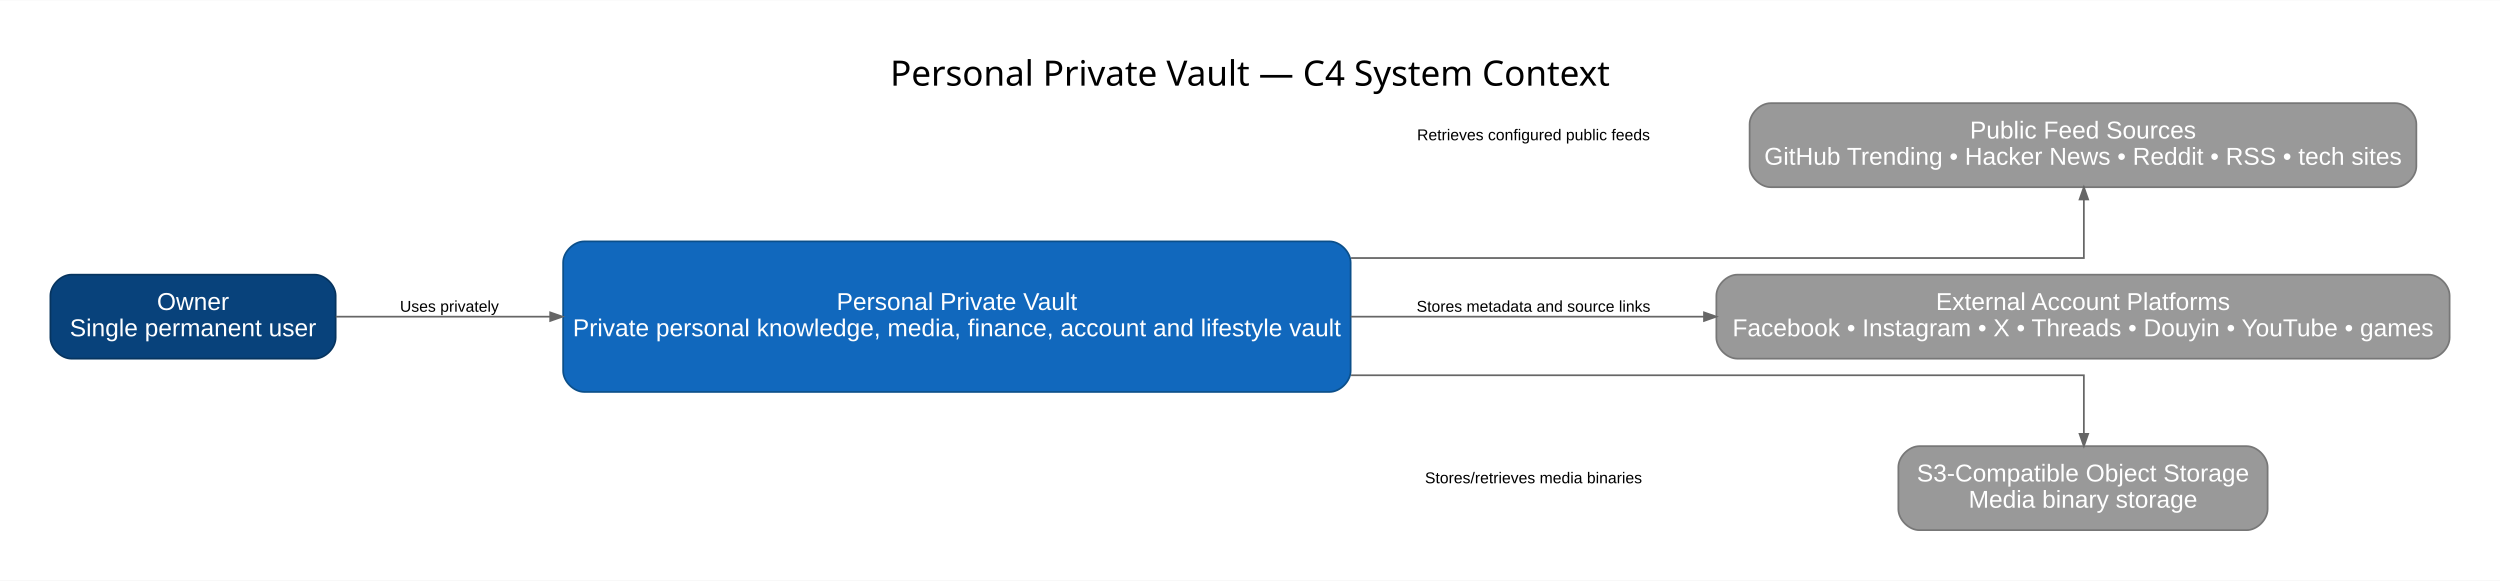
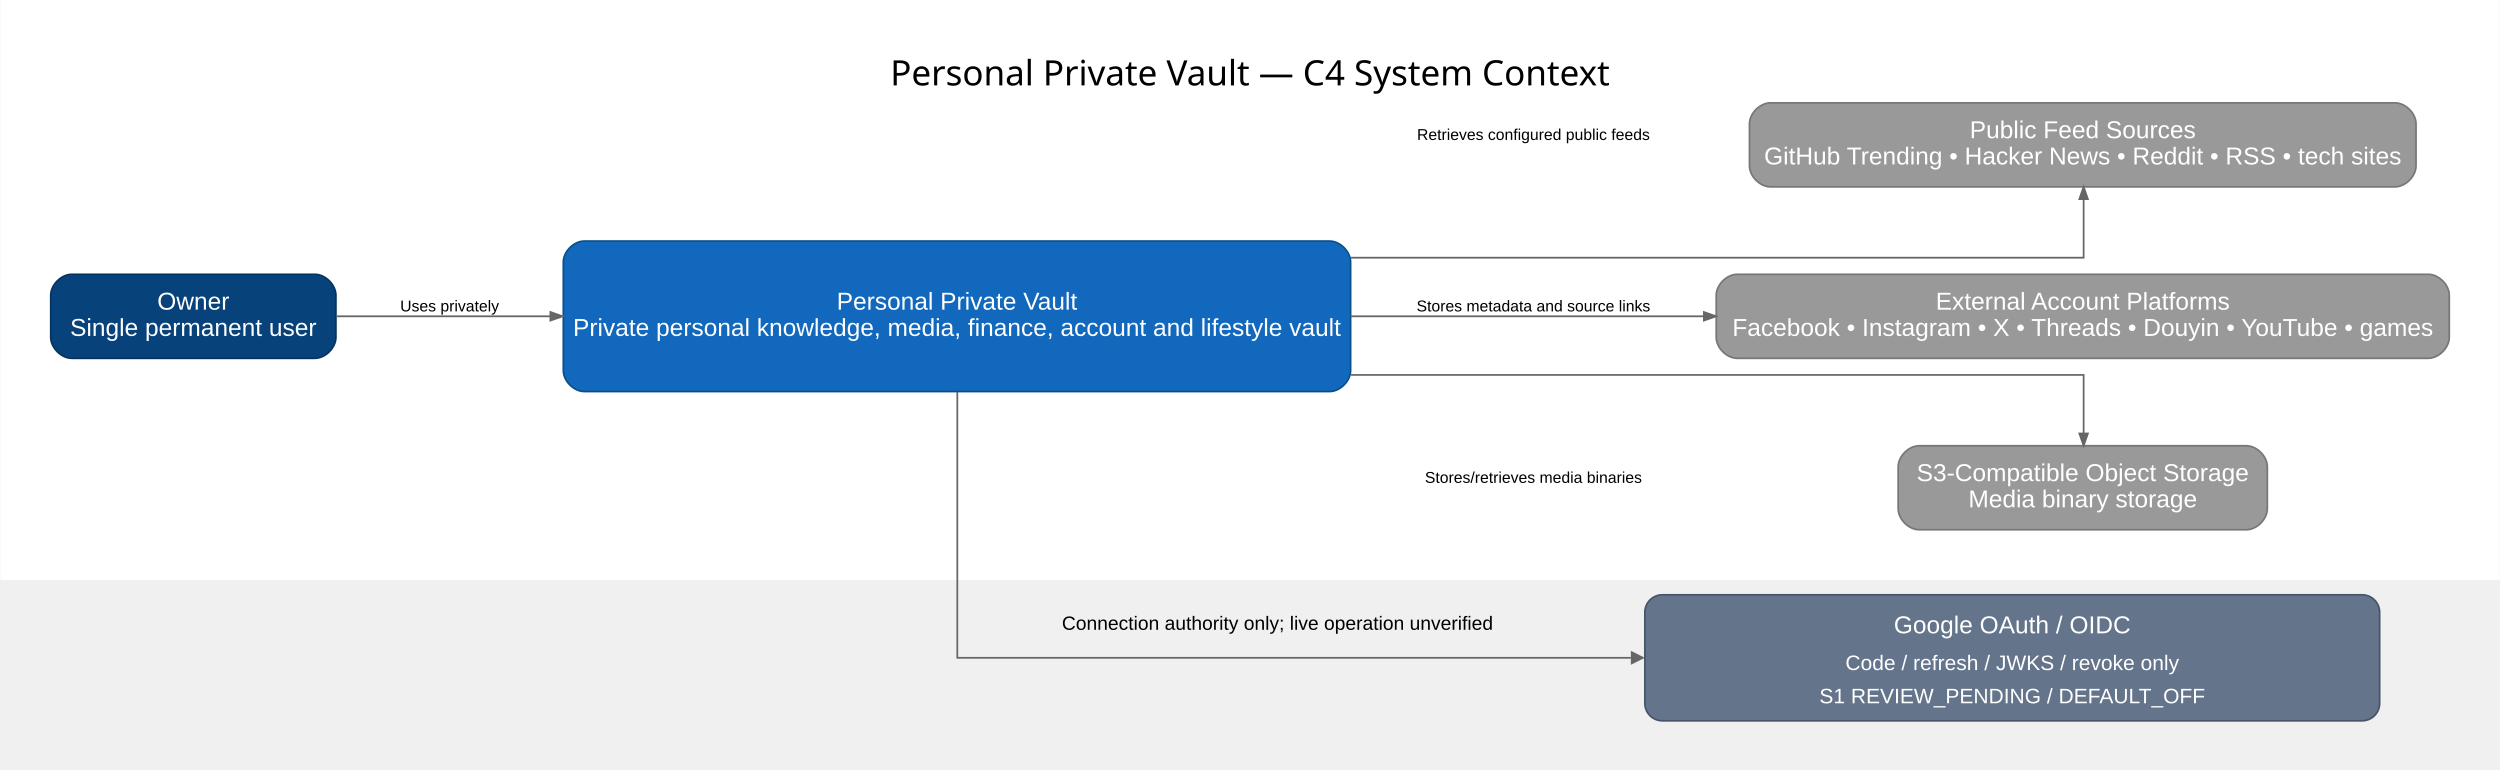
- <svg xmlns="http://www.w3.org/2000/svg" width="1429pt" height="332pt" viewBox="0.00 0.00 1428.60 331.60">
+ <svg xmlns="http://www.w3.org/2000/svg" width="1429pt" height="440pt" viewBox="0.00 0.00 1428.60 440.00">
  <g id="graph0" class="graph" transform="scale(1 1) rotate(0) translate(28.8 302.8)">
    <polygon fill="white" stroke="transparent" points="-28.8,28.8 -28.8,-302.8 1399.8,-302.8 1399.8,28.8 -28.8,28.8" />
    <text text-anchor="middle" x="685.5" y="-254" font-family="Arial Bold" font-size="20.00">Personal Private Vault — C4 System Context</text>
    <g id="node1" class="node">
      <path fill="#08427b" stroke="#06345f" d="M151,-146C151,-146 12,-146 12,-146 6,-146 0,-140 0,-134 0,-134 0,-110 0,-110 0,-104 6,-98 12,-98 12,-98 151,-98 151,-98 157,-98 163,-104 163,-110 163,-110 163,-134 163,-134 163,-140 157,-146 151,-146" />
      <text text-anchor="middle" x="81.5" y="-125.8" font-family="Arial" font-size="14.00" fill="white">Owner</text>
      <text text-anchor="middle" x="81.5" y="-110.8" font-family="Arial" font-size="14.00" fill="white">Single permanent user</text>
    </g>
    <g id="node2" class="node">
      <path fill="#1168bd" stroke="#0b4f8a" d="M731,-165C731,-165 305,-165 305,-165 299,-165 293,-159 293,-153 293,-153 293,-91 293,-91 293,-85 299,-79 305,-79 305,-79 731,-79 731,-79 737,-79 743,-85 743,-91 743,-91 743,-153 743,-153 743,-159 737,-165 731,-165" />
      <text text-anchor="middle" x="518" y="-125.8" font-family="Arial" font-size="14.00" fill="white">Personal Private Vault</text>
      <text text-anchor="middle" x="518" y="-110.8" font-family="Arial" font-size="14.00" fill="white">Private personal knowledge, media, finance, account and lifestyle vault</text>
    </g>
    <g id="edge1" class="edge">
      <path fill="none" stroke="#666666" d="M163.09,-122C163.09,-122 285.6,-122 285.6,-122" />
      <polygon fill="#666666" stroke="#666666" points="285.6,-124.45 292.6,-122 285.6,-119.55 285.6,-124.45" />
      <text text-anchor="middle" x="228" y="-124.8" font-family="Arial" font-size="9.00">Uses privately</text>
    </g>
    <g id="node3" class="node">
      <path fill="#999999" stroke="#777777" d="M1340,-244C1340,-244 983,-244 983,-244 977,-244 971,-238 971,-232 971,-232 971,-208 971,-208 971,-202 977,-196 983,-196 983,-196 1340,-196 1340,-196 1346,-196 1352,-202 1352,-208 1352,-208 1352,-232 1352,-232 1352,-238 1346,-244 1340,-244" />
      <text text-anchor="middle" x="1161.5" y="-223.8" font-family="Arial" font-size="14.00" fill="white">Public Feed Sources</text>
      <text text-anchor="middle" x="1161.5" y="-208.8" font-family="Arial" font-size="14.00" fill="white">GitHub Trending • Hacker News • Reddit • RSS • tech sites</text>
    </g>
    <g id="edge2" class="edge">
      <path fill="none" stroke="#666666" d="M743.24,-155.5C928.95,-155.5 1162,-155.5 1162,-155.5 1162,-155.5 1162,-188.98 1162,-188.98" />
      <polygon fill="#666666" stroke="#666666" points="1159.55,-188.98 1162,-195.98 1164.45,-188.98 1159.55,-188.98" />
      <text text-anchor="middle" x="847.5" y="-222.8" font-family="Arial" font-size="9.00">Retrieves configured public feeds</text>
    </g>
    <g id="node4" class="node">
      <path fill="#999999" stroke="#777777" d="M1359,-146C1359,-146 964,-146 964,-146 958,-146 952,-140 952,-134 952,-134 952,-110 952,-110 952,-104 958,-98 964,-98 964,-98 1359,-98 1359,-98 1365,-98 1371,-104 1371,-110 1371,-110 1371,-134 1371,-134 1371,-140 1365,-146 1359,-146" />
      <text text-anchor="middle" x="1161.5" y="-125.8" font-family="Arial" font-size="14.00" fill="white">External Account Platforms</text>
      <text text-anchor="middle" x="1161.5" y="-110.8" font-family="Arial" font-size="14.00" fill="white">Facebook • Instagram • X • Threads • Douyin • YouTube • games</text>
    </g>
    <g id="edge3" class="edge">
      <path fill="none" stroke="#666666" d="M743.07,-122C743.07,-122 944.94,-122 944.94,-122" />
      <polygon fill="#666666" stroke="#666666" points="944.94,-124.45 951.94,-122 944.94,-119.55 944.94,-124.45" />
      <text text-anchor="middle" x="847.5" y="-124.8" font-family="Arial" font-size="9.00">Stores metadata and source links</text>
    </g>
    <g id="node5" class="node">
      <path fill="#999999" stroke="#777777" d="M1255,-48C1255,-48 1068,-48 1068,-48 1062,-48 1056,-42 1056,-36 1056,-36 1056,-12 1056,-12 1056,-6 1062,0 1068,0 1068,0 1255,0 1255,0 1261,0 1267,-6 1267,-12 1267,-12 1267,-36 1267,-36 1267,-42 1261,-48 1255,-48" />
      <text text-anchor="middle" x="1161.5" y="-27.8" font-family="Arial" font-size="14.00" fill="white">S3-Compatible Object Storage</text>
      <text text-anchor="middle" x="1161.5" y="-12.8" font-family="Arial" font-size="14.00" fill="white">Media binary storage</text>
    </g>
    <g id="edge4" class="edge">
      <path fill="none" stroke="#666666" d="M743.24,-88.5C928.95,-88.5 1162,-88.5 1162,-88.5 1162,-88.5 1162,-55.02 1162,-55.02" />
      <polygon fill="#666666" stroke="#666666" points="1164.45,-55.02 1162,-48.02 1159.55,-55.02 1164.45,-55.02" />
      <text text-anchor="middle" x="847.5" y="-26.8" font-family="Arial" font-size="9.00">Stores/retrieves media binaries</text>
    </g>
  </g>
+   <g id="gdi26-google" class="node">
+     <rect x="940" y="340" width="420" height="72" rx="10" fill="#64748b" stroke="#475569" />
+     <text x="1150" y="362" text-anchor="middle" font-family="Arial" font-size="14" fill="white">Google OAuth / OIDC</text>
+     <text x="1150" y="383" text-anchor="middle" font-family="Arial" font-size="12" fill="white">Code / refresh / JWKS / revoke only</text>
+     <text x="1150" y="402" text-anchor="middle" font-family="Arial" font-size="12" fill="white">S1 REVIEW_PENDING / DEFAULT_OFF</text>
+   </g>
+   <g id="gdi26-google-edge" class="edge">
+     <path d="M 547 224 L 547 376 L 932 376" fill="none" stroke="#666666" />
+     <polygon points="932,372 940,376 932,380" fill="#666666" />
+     <text x="730" y="360" text-anchor="middle" font-family="Arial" font-size="11">Connection authority only; live operation unverified</text>
+   </g>
</svg>
